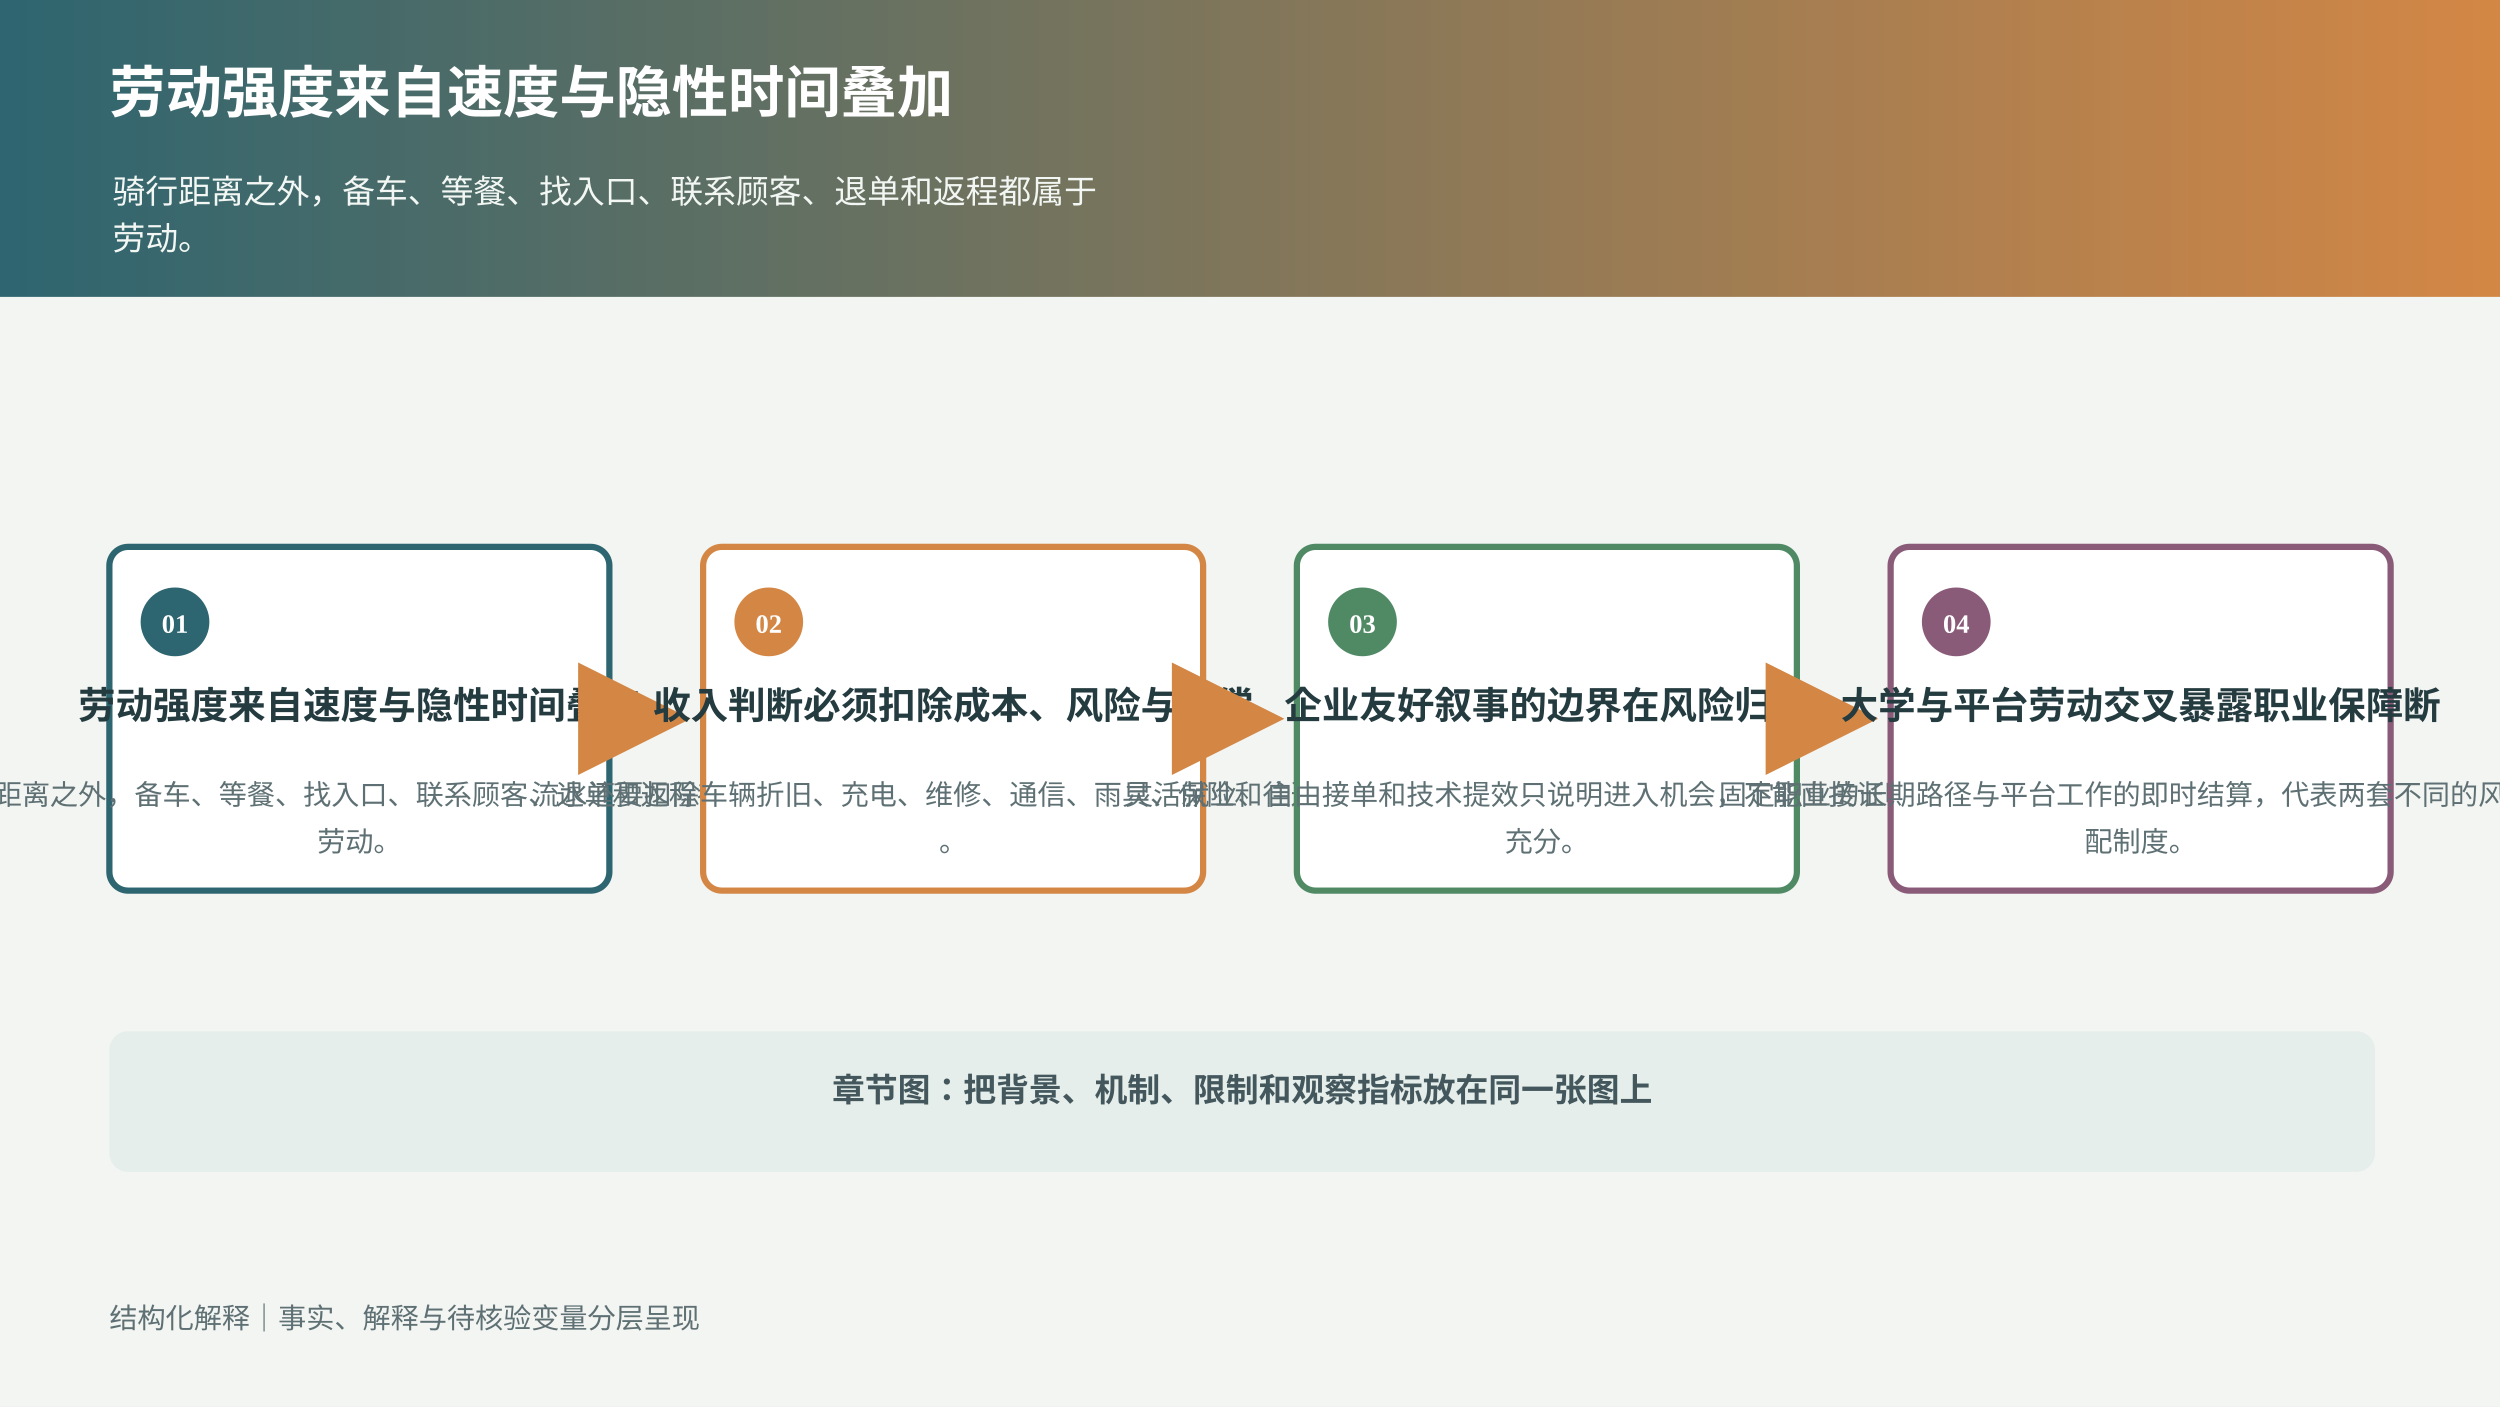
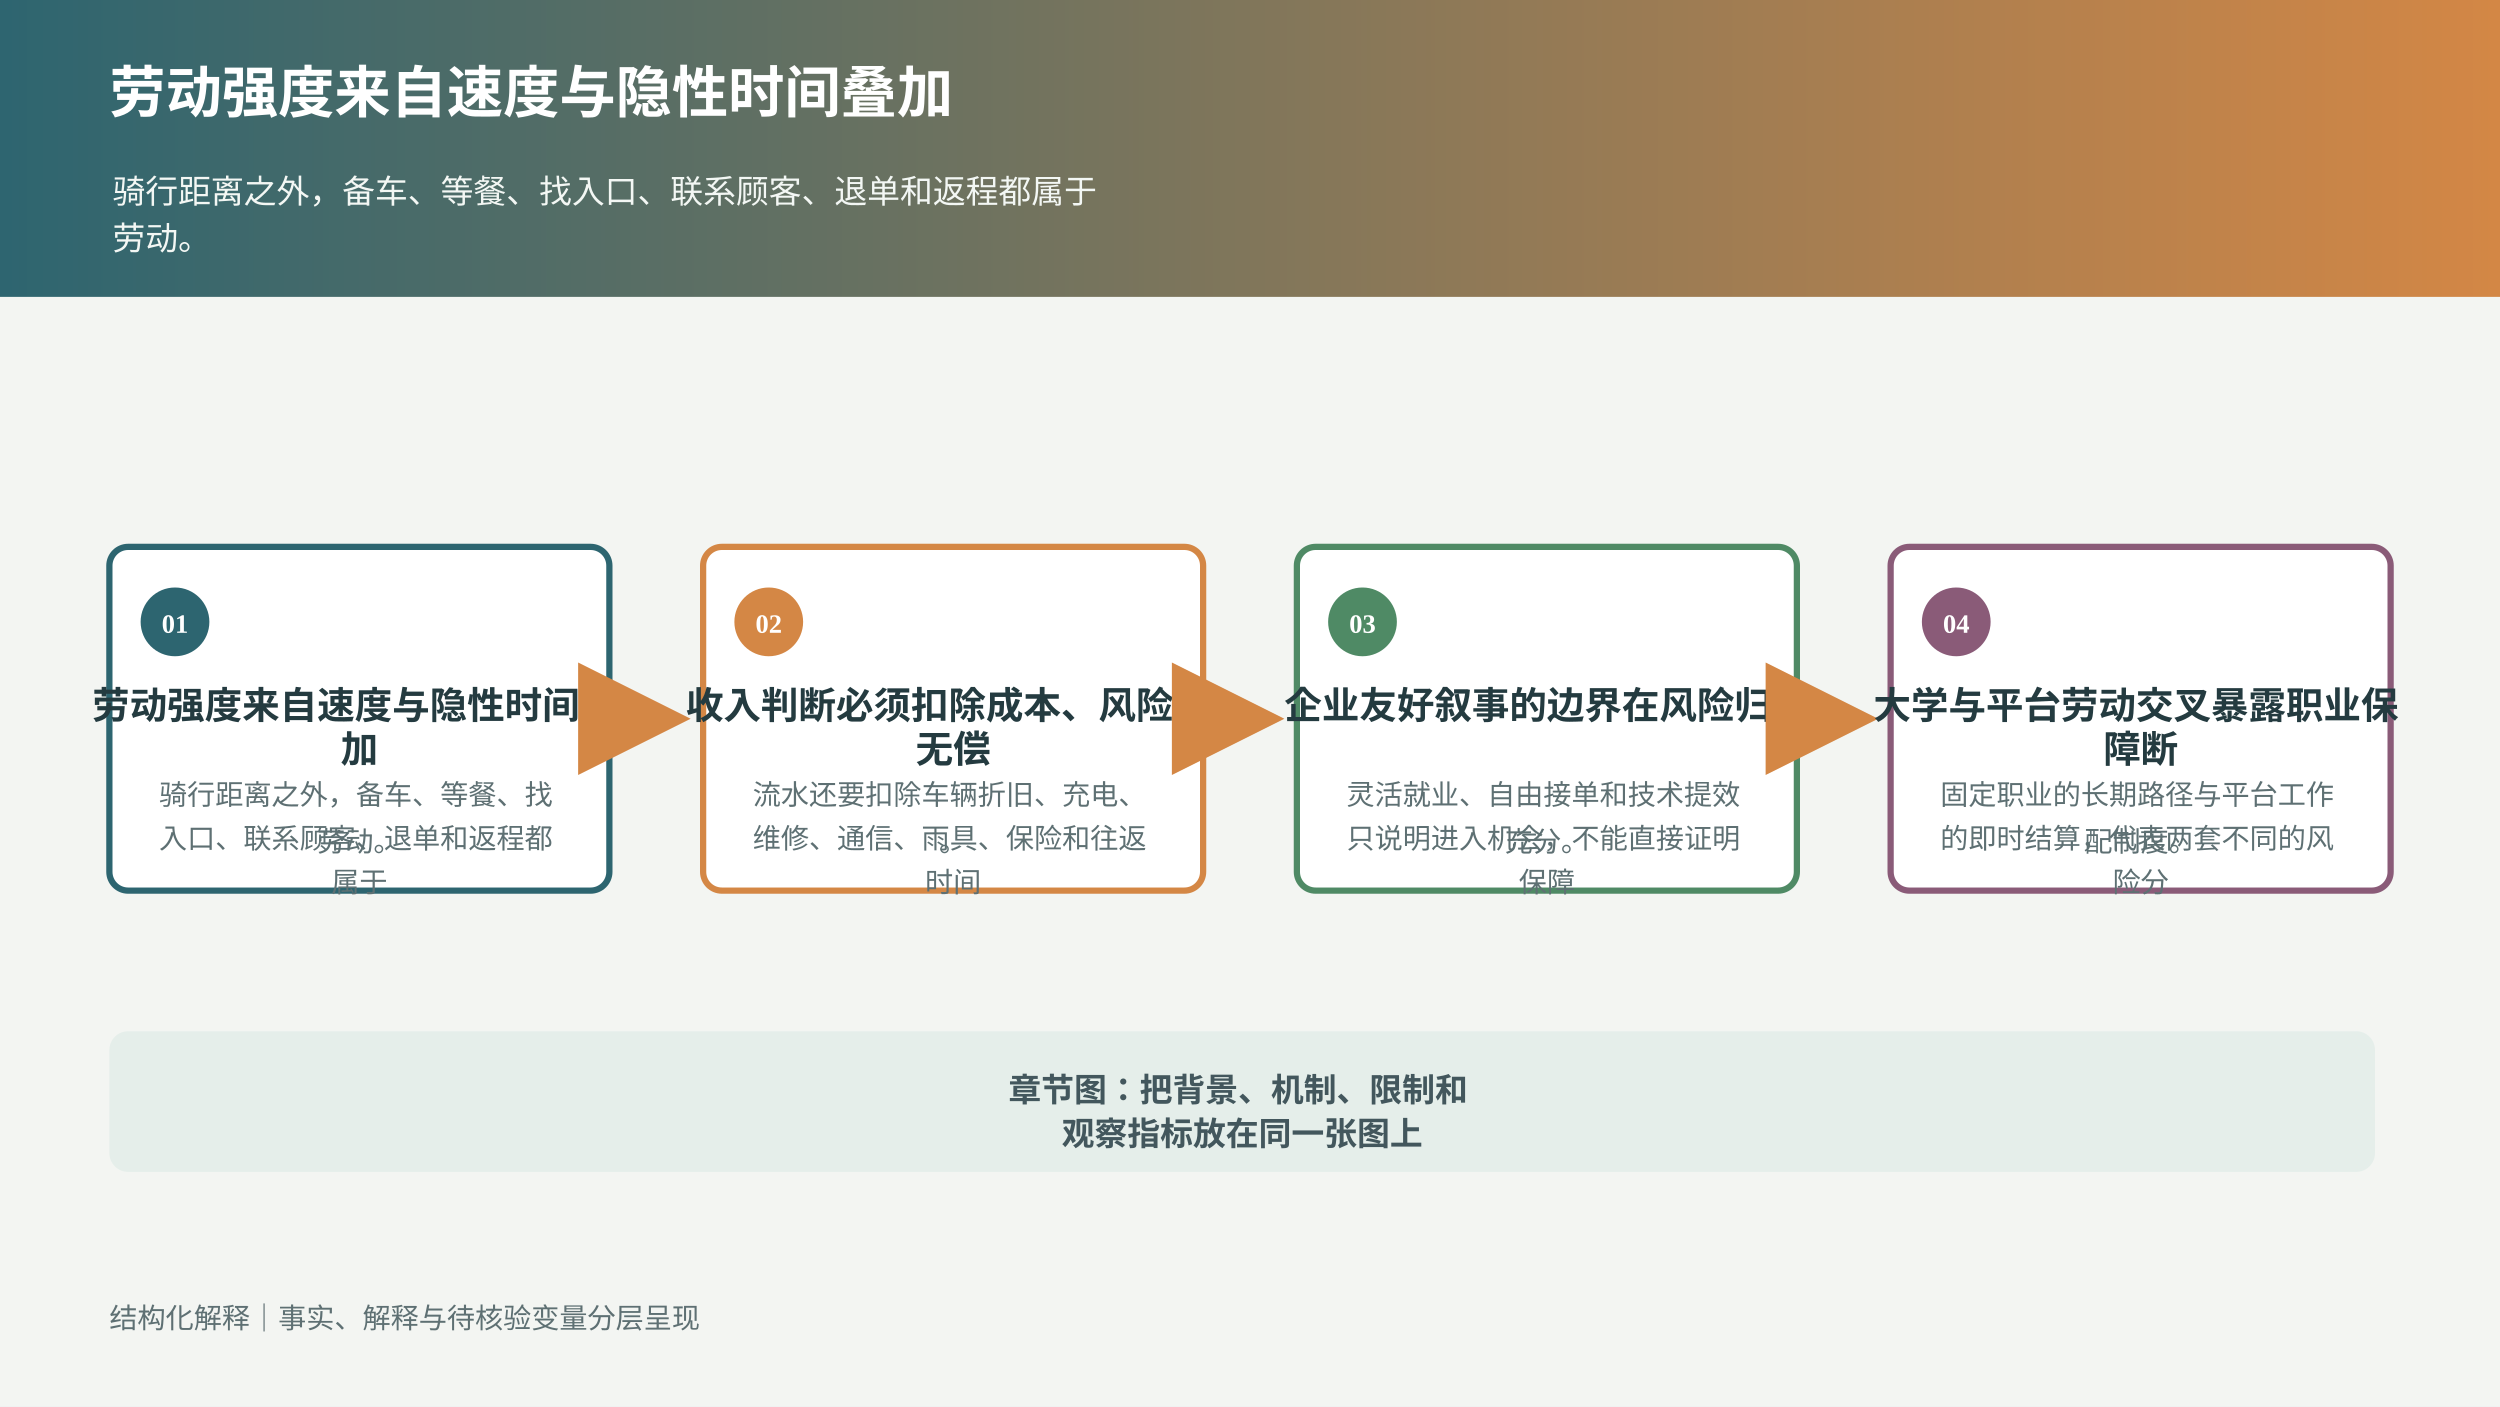
<svg xmlns="http://www.w3.org/2000/svg" width="1600" height="900" viewBox="0 0 1600 900" role="img">
  <defs>
    <linearGradient id="h" x1="0" x2="1">
      <stop stop-color="#2d6570" />
      <stop offset="1" stop-color="#d48745" />
    </linearGradient>
    <marker id="arr" markerWidth="12" markerHeight="12" refX="10" refY="6" orient="auto">
      <path d="M0 0L12 6L0 12Z" fill="#d48745" />
    </marker>
  </defs>
  <rect width="1600" height="900" fill="#f3f5f2" />
  <rect width="1600" height="190" fill="url(#h)" />
  <text x="70" y="72" text-anchor="start" font-size="36" font-weight="800" fill="#fff">劳动强度来自速度与隐性时间叠加</text>
  <text x="72" y="130" text-anchor="start" font-size="21" font-weight="500" fill="#f3f7f4">骑行距离之外，备车、等餐、找入口、联系顾客、退单和返程都属于</text>
  <text x="72" y="160" text-anchor="start" font-size="21" font-weight="500" fill="#f3f7f4">劳动。</text>
  <rect x="70" y="350" width="320" height="220" rx="12" fill="#fff" stroke="#2d6570" stroke-width="4" />
  <circle cx="112" cy="398" r="22" fill="#2d6570" />
  <text x="112" y="405" text-anchor="middle" font-size="17" fill="#fff" font-weight="700">01</text>
-   <text x="230" y="460" text-anchor="middle" font-size="24" font-weight="700" fill="#243b40">劳动强度来自速度与隐性时间叠加</text>
-   <text x="230" y="515" text-anchor="middle" font-size="18" font-weight="500" fill="#5e7073">骑行距离之外，备车、等餐、找入口、联系顾客、退单和返程都属于</text>
+   <text x="230" y="460" text-anchor="middle" font-size="24" font-weight="700" fill="#243b40">
+     <tspan x="230" y="460">劳动强度来自速度与隐性时间叠</tspan>
+     <tspan x="230" y="488">加</tspan>
+   </text>
+   <text x="230" y="515" text-anchor="middle" font-size="18" font-weight="500" fill="#5e7073">
+     <tspan x="230" y="515">骑行距离之外，备车、等餐、找</tspan>
+     <tspan x="230" y="543">入口、联系顾客、退单和返程都</tspan>
+     <tspan x="230" y="571">属于</tspan>
+   </text>
  <text x="230" y="545" text-anchor="middle" font-size="18" font-weight="500" fill="#5e7073">劳动。</text>
  <path d="M398 460H430" stroke="#d48745" stroke-width="6" marker-end="url(#arr)" />
  <rect x="450" y="350" width="320" height="220" rx="12" fill="#fff" stroke="#d48745" stroke-width="4" />
  <circle cx="492" cy="398" r="22" fill="#d48745" />
  <text x="492" y="405" text-anchor="middle" font-size="17" fill="#fff" font-weight="700">02</text>
-   <text x="610" y="460" text-anchor="middle" font-size="24" font-weight="700" fill="#243b40">收入判断必须扣除成本、风险与无偿</text>
-   <text x="610" y="515" text-anchor="middle" font-size="18" font-weight="500" fill="#5e7073">流水还要扣除车辆折旧、充电、维修、通信、雨具、保险和往返时间</text>
+   <text x="610" y="460" text-anchor="middle" font-size="24" font-weight="700" fill="#243b40">
+     <tspan x="610" y="460">收入判断必须扣除成本、风险与</tspan>
+     <tspan x="610" y="488">无偿</tspan>
+   </text>
+   <text x="610" y="515" text-anchor="middle" font-size="18" font-weight="500" fill="#5e7073">
+     <tspan x="610" y="515">流水还要扣除车辆折旧、充电、</tspan>
+     <tspan x="610" y="543">维修、通信、雨具、保险和往返</tspan>
+     <tspan x="610" y="571">时间</tspan>
+   </text>
  <text x="610" y="545" text-anchor="middle" font-size="18" font-weight="500" fill="#5e7073">。</text>
  <path d="M778 460H810" stroke="#d48745" stroke-width="6" marker-end="url(#arr)" />
  <rect x="830" y="350" width="320" height="220" rx="12" fill="#fff" stroke="#4f8a65" stroke-width="4" />
  <circle cx="872" cy="398" r="22" fill="#4f8a65" />
  <text x="872" y="405" text-anchor="middle" font-size="17" fill="#fff" font-weight="700">03</text>
  <text x="990" y="460" text-anchor="middle" font-size="24" font-weight="700" fill="#243b40">企业友好叙事的边界在风险归属</text>
-   <text x="990" y="515" text-anchor="middle" font-size="18" font-weight="500" fill="#5e7073">灵活就业、自由接单和技术提效只说明进入机会，不能直接证明保障</text>
+   <text x="990" y="515" text-anchor="middle" font-size="18" font-weight="500" fill="#5e7073">
+     <tspan x="990" y="515">灵活就业、自由接单和技术提效</tspan>
+     <tspan x="990" y="543">只说明进入机会，不能直接证明</tspan>
+     <tspan x="990" y="571">保障</tspan>
+   </text>
  <text x="990" y="545" text-anchor="middle" font-size="18" font-weight="500" fill="#5e7073">充分。</text>
  <path d="M1158 460H1190" stroke="#d48745" stroke-width="6" marker-end="url(#arr)" />
  <rect x="1210" y="350" width="320" height="220" rx="12" fill="#fff" stroke="#8a5b78" stroke-width="4" />
  <circle cx="1252" cy="398" r="22" fill="#8a5b78" />
  <text x="1252" y="405" text-anchor="middle" font-size="17" fill="#fff" font-weight="700">04</text>
-   <text x="1370" y="460" text-anchor="middle" font-size="24" font-weight="700" fill="#243b40">大学与平台劳动交叉暴露职业保障断</text>
-   <text x="1370" y="515" text-anchor="middle" font-size="18" font-weight="500" fill="#5e7073">固定职业的长期路径与平台工作的即时结算，代表两套不同的风险分</text>
+   <text x="1370" y="460" text-anchor="middle" font-size="24" font-weight="700" fill="#243b40">
+     <tspan x="1370" y="460">大学与平台劳动交叉暴露职业保</tspan>
+     <tspan x="1370" y="488">障断</tspan>
+   </text>
+   <text x="1370" y="515" text-anchor="middle" font-size="18" font-weight="500" fill="#5e7073">
+     <tspan x="1370" y="515">固定职业的长期路径与平台工作</tspan>
+     <tspan x="1370" y="543">的即时结算，代表两套不同的风</tspan>
+     <tspan x="1370" y="571">险分</tspan>
+   </text>
  <text x="1370" y="545" text-anchor="middle" font-size="18" font-weight="500" fill="#5e7073">配制度。</text>
  <rect x="70" y="660" width="1450" height="90" rx="12" fill="#e5eeea" />
-   <text x="795" y="705" text-anchor="middle" font-size="21" font-weight="600" fill="#43575d">章节图：把背景、机制、限制和观察指标放在同一张图上</text>
+   <text x="795" y="705" text-anchor="middle" font-size="21" font-weight="600" fill="#43575d">
+     <tspan x="795" y="705">章节图：把背景、机制、限制和</tspan>
+     <tspan x="795" y="733">观察指标放在同一张图上</tspan>
+   </text>
  <text x="70" y="850" font-size="18" fill="#5e7073">结构化解释｜事实、解释与待核验变量分层呈现</text>
</svg>
